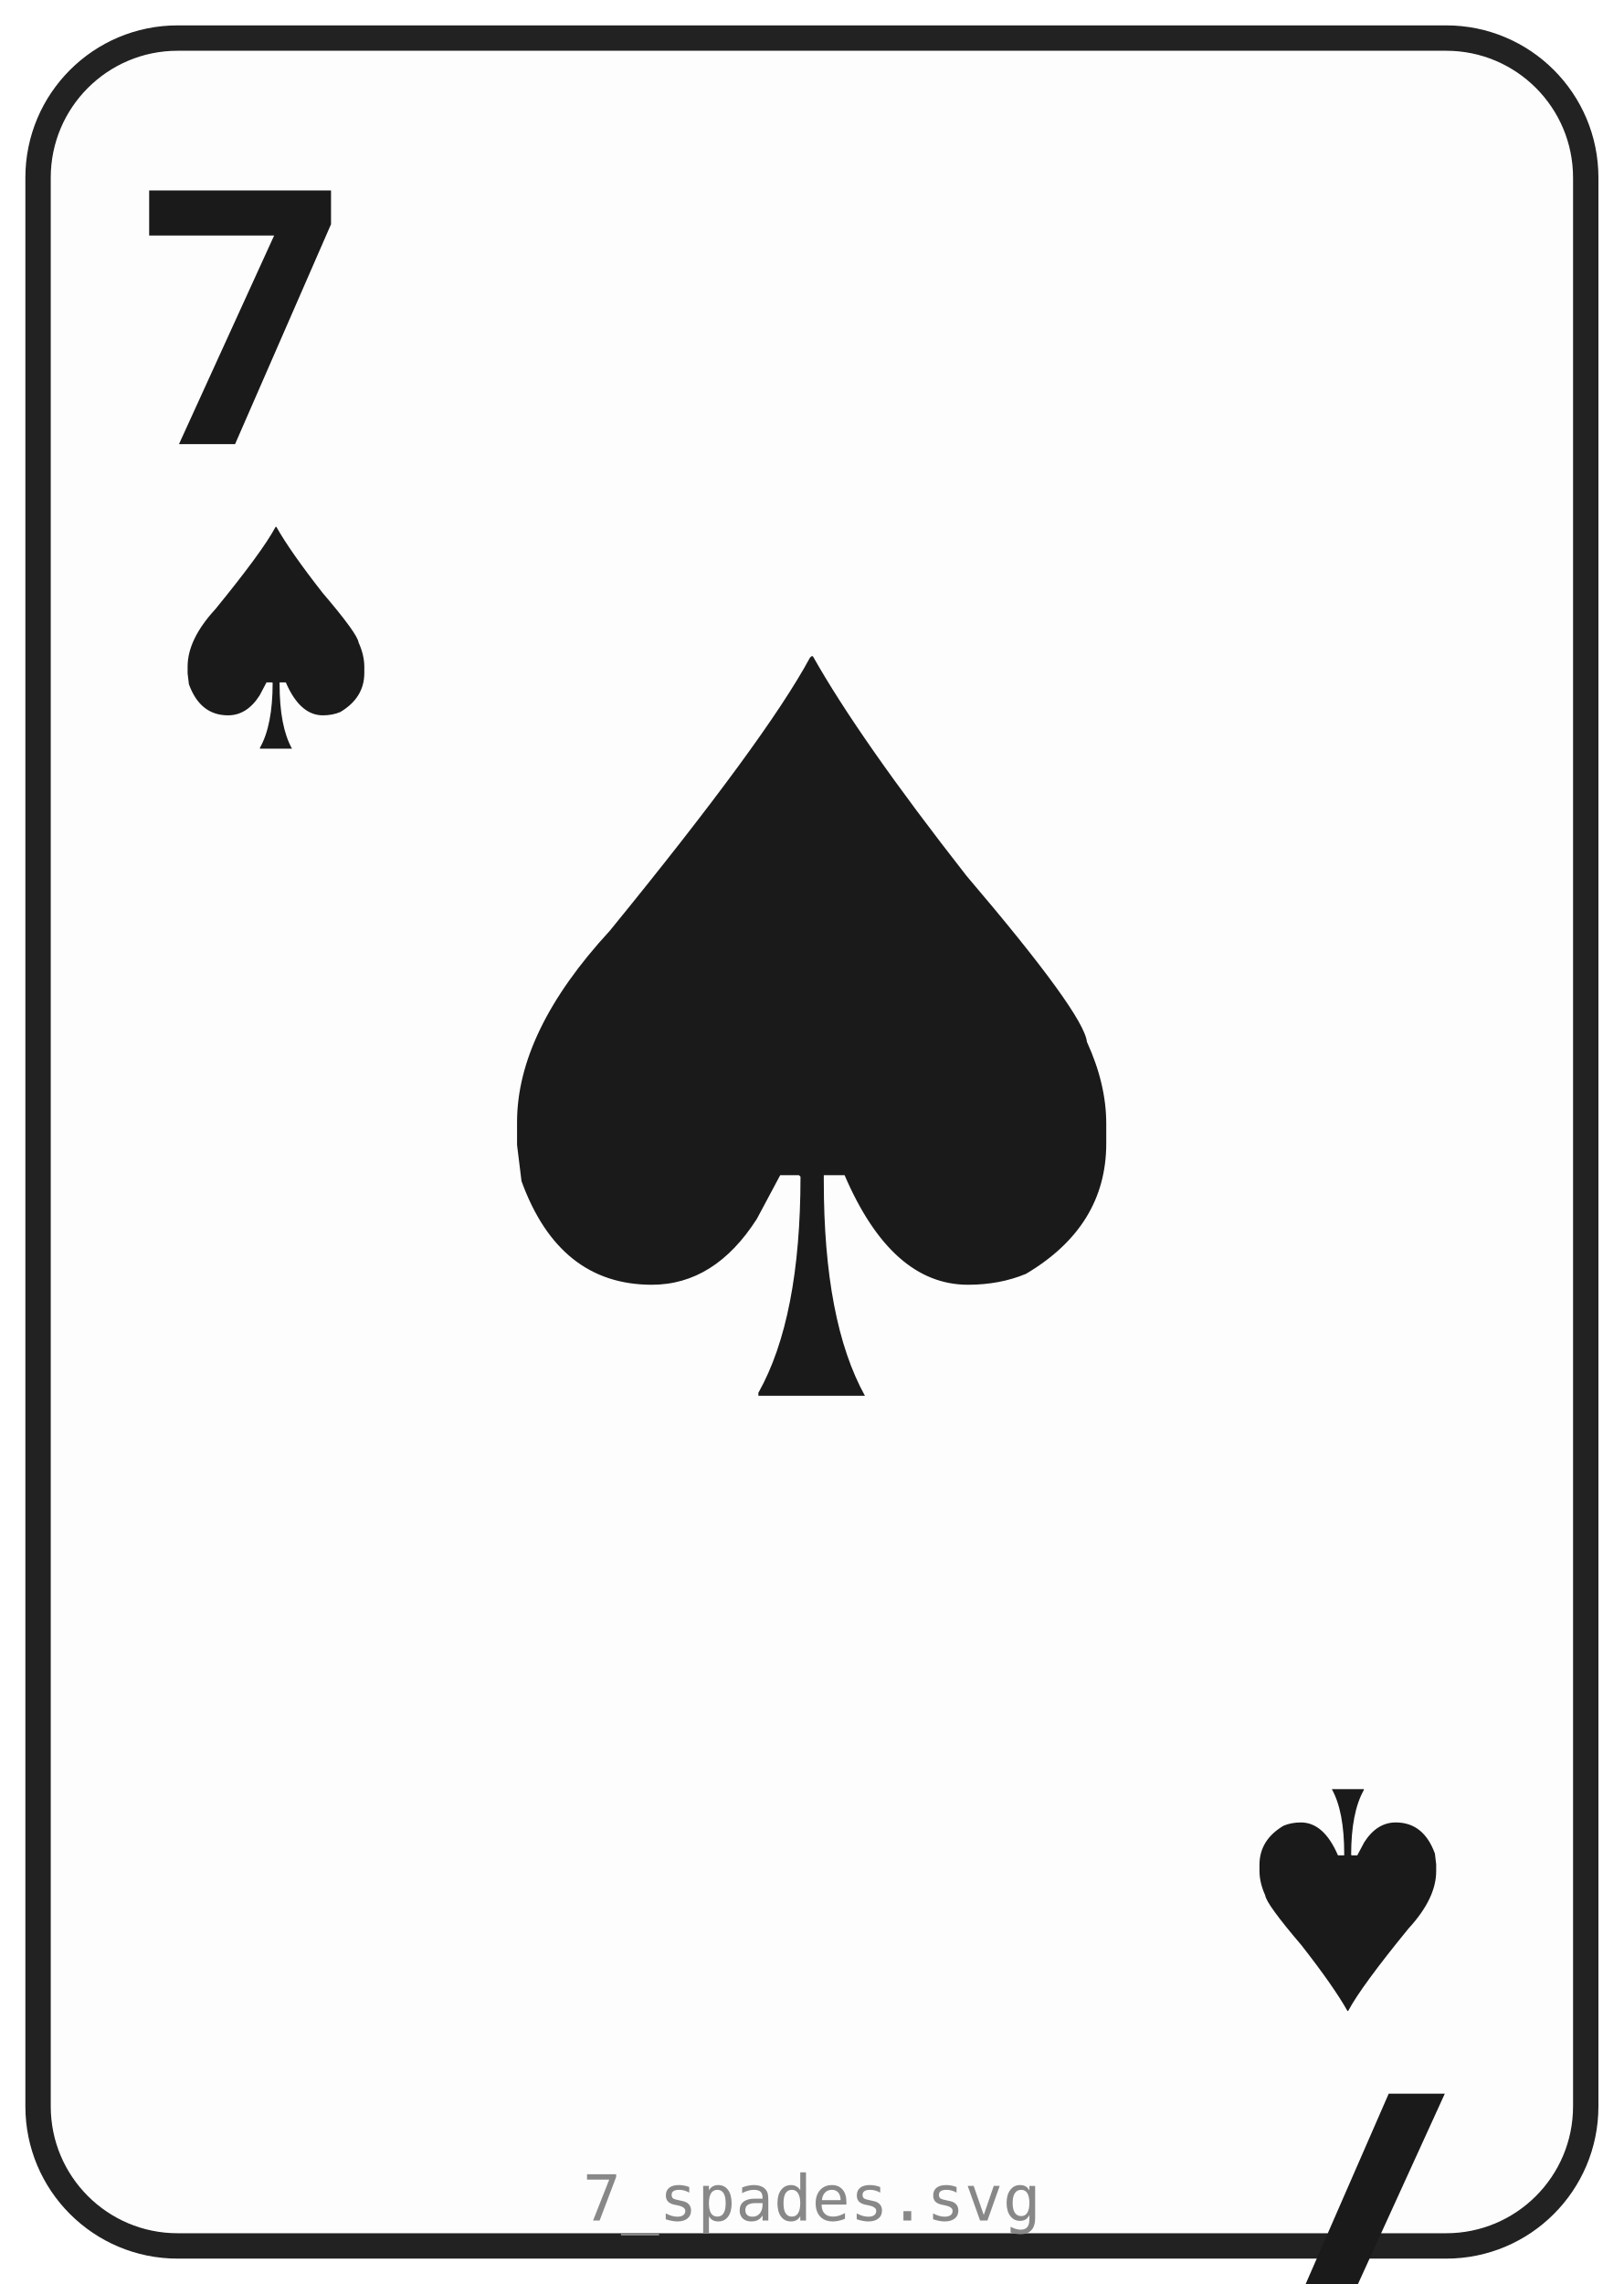
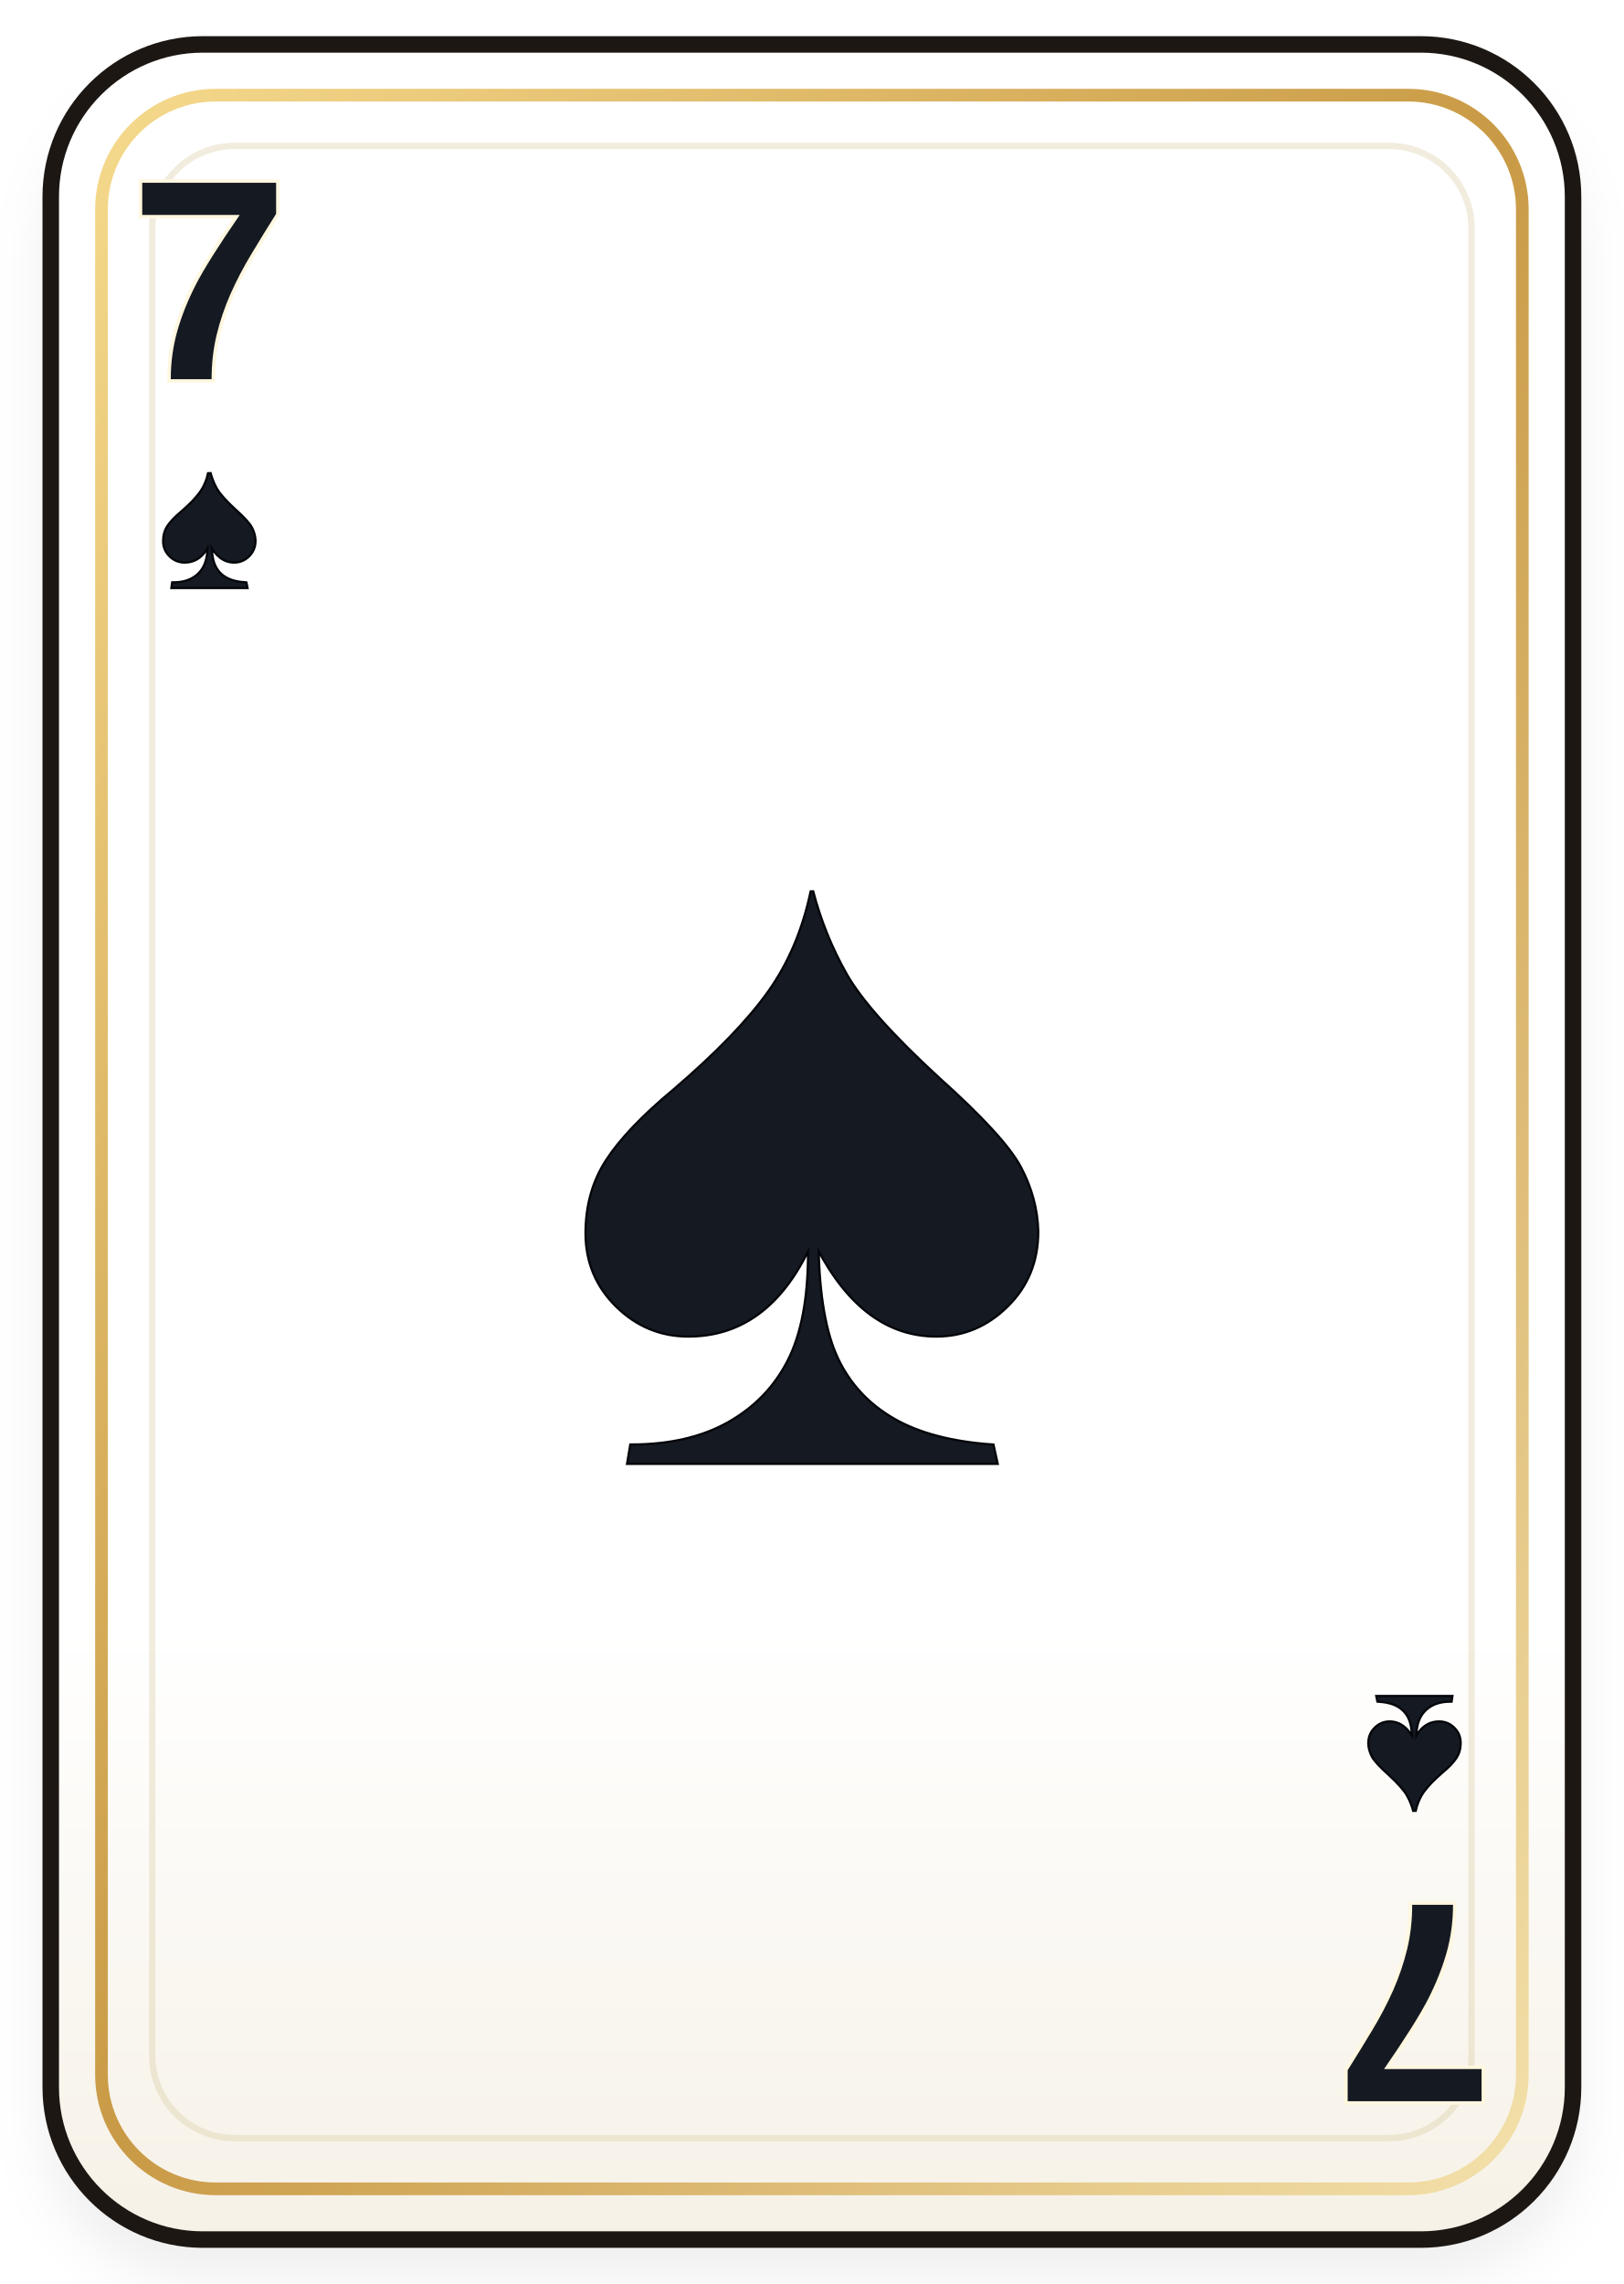
<svg xmlns="http://www.w3.org/2000/svg" viewBox="0 0 256 360" width="256" height="360">
-   <rect x="6" y="6" width="244" height="348" rx="22" ry="22" fill="#fdfdfd" stroke="#222" stroke-width="4" />
-   <g font-family="'Trebuchet MS', sans-serif" font-weight="700" fill="#1a1a1a">
-     <text x="22" y="70" font-size="56" text-anchor="start">7</text>
-     <text x="22" y="118" font-size="48" text-anchor="start" font-family="serif">♠</text>
-     <g transform="translate(234 330) rotate(180)">
-       <text x="0" y="0" font-size="56">7</text>
-       <text x="0" y="48" font-size="48" font-family="serif">♠</text>
-     </g>
-     <text x="128" y="220" font-size="160" font-family="serif" text-anchor="middle">♠</text>
+   <defs>
+     <linearGradient id="card-7-spades-paper" x1="0" y1="0" x2="0" y2="1">
+       <stop offset="0" stop-color="#ffffff" />
+       <stop offset="0.72" stop-color="#ffffff" />
+       <stop offset="1" stop-color="#f6f1e6" />
+     </linearGradient>
+     <linearGradient id="card-7-spades-gold" x1="0" y1="0" x2="1" y2="1">
+       <stop offset="0" stop-color="#f5d98c" />
+       <stop offset="0.5" stop-color="#c99a45" />
+       <stop offset="1" stop-color="#f3e0aa" />
+     </linearGradient>
+     <filter id="card-7-spades-shadow" x="-12%" y="-12%" width="124%" height="124%">
+       <feDropShadow dx="0" dy="6" stdDeviation="4" flood-color="#000000" flood-opacity="0.24" />
+     </filter>
+   </defs>
+   <rect x="7" y="8" width="242" height="345" rx="24" fill="#15100c" opacity="0.26" filter="url(#card-7-spades-shadow)" />
+   <rect x="8" y="7" width="240" height="346" rx="24" fill="url(#card-7-spades-paper)" stroke="#1c1712" stroke-width="2.6" />
+   <rect x="16" y="15" width="224" height="330" rx="18" fill="none" stroke="url(#card-7-spades-gold)" stroke-width="2" />
+   <rect x="24" y="23" width="208" height="314" rx="13" fill="none" stroke="#d8c89e" stroke-opacity="0.34" stroke-width="1" />
+   <g>
+     <text transform="translate(128 188)" x="0" y="0" font-size="150" text-anchor="middle" dominant-baseline="middle" fill="#151922" stroke="#04060a" stroke-width="0.7" paint-order="stroke fill" font-family="Georgia, 'Times New Roman', serif" font-weight="700">♠</text>
  </g>
-   <text x="128" y="350" font-size="10" text-anchor="middle" fill="#888" font-family="monospace">7_spades.svg</text>
+   <g>
+     <text transform="translate(33 47)" x="0" y="0" font-size="45" text-anchor="middle" dominant-baseline="middle" fill="#151922" stroke="#fff7df" stroke-width="1.1" paint-order="stroke fill" font-family="'Trebuchet MS', Arial, sans-serif" font-weight="900">7</text>
+     <text transform="translate(33 84)" x="0" y="0" font-size="30" text-anchor="middle" dominant-baseline="middle" fill="#151922" stroke="#04060a" stroke-width="0.7" paint-order="stroke fill" font-family="Georgia, 'Times New Roman', serif" font-weight="700">♠</text>
+   </g>
+   <g transform="translate(256 360) rotate(180)">
+     <text transform="translate(33 47)" x="0" y="0" font-size="45" text-anchor="middle" dominant-baseline="middle" fill="#151922" stroke="#fff7df" stroke-width="1.1" paint-order="stroke fill" font-family="'Trebuchet MS', Arial, sans-serif" font-weight="900">7</text>
+     <text transform="translate(33 84)" x="0" y="0" font-size="30" text-anchor="middle" dominant-baseline="middle" fill="#151922" stroke="#04060a" stroke-width="0.7" paint-order="stroke fill" font-family="Georgia, 'Times New Roman', serif" font-weight="700">♠</text>
+   </g>
</svg>
